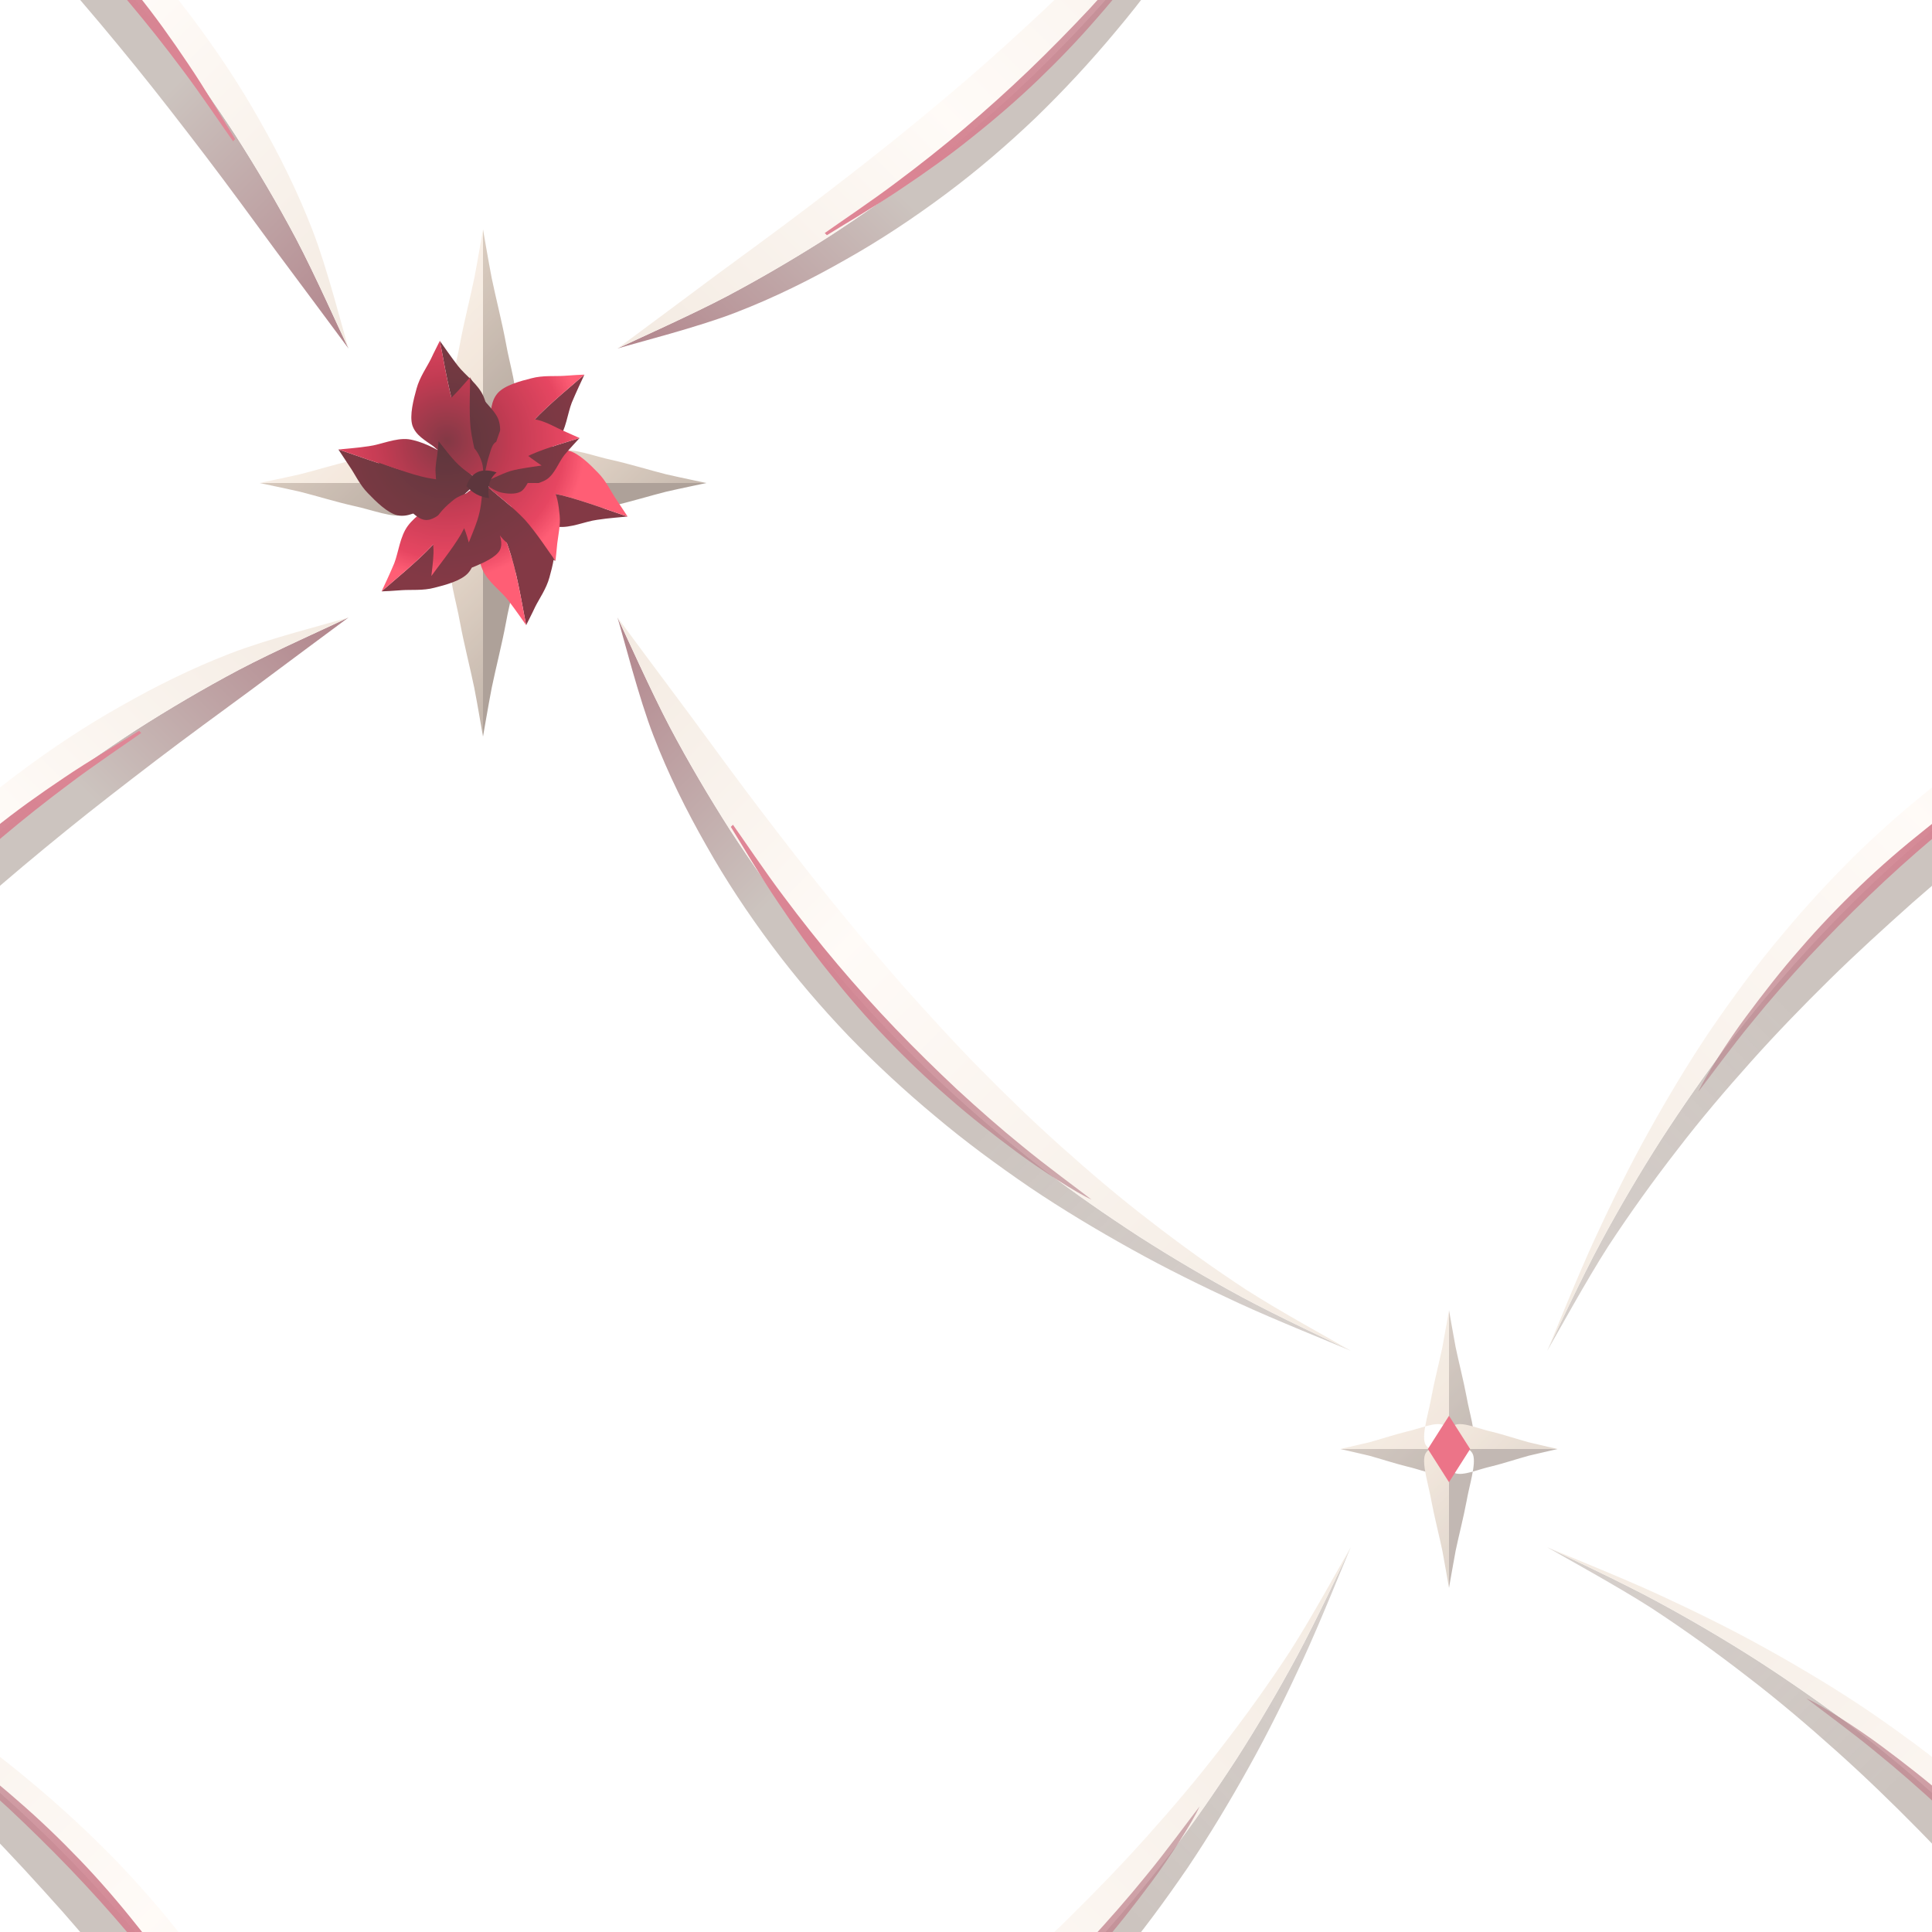
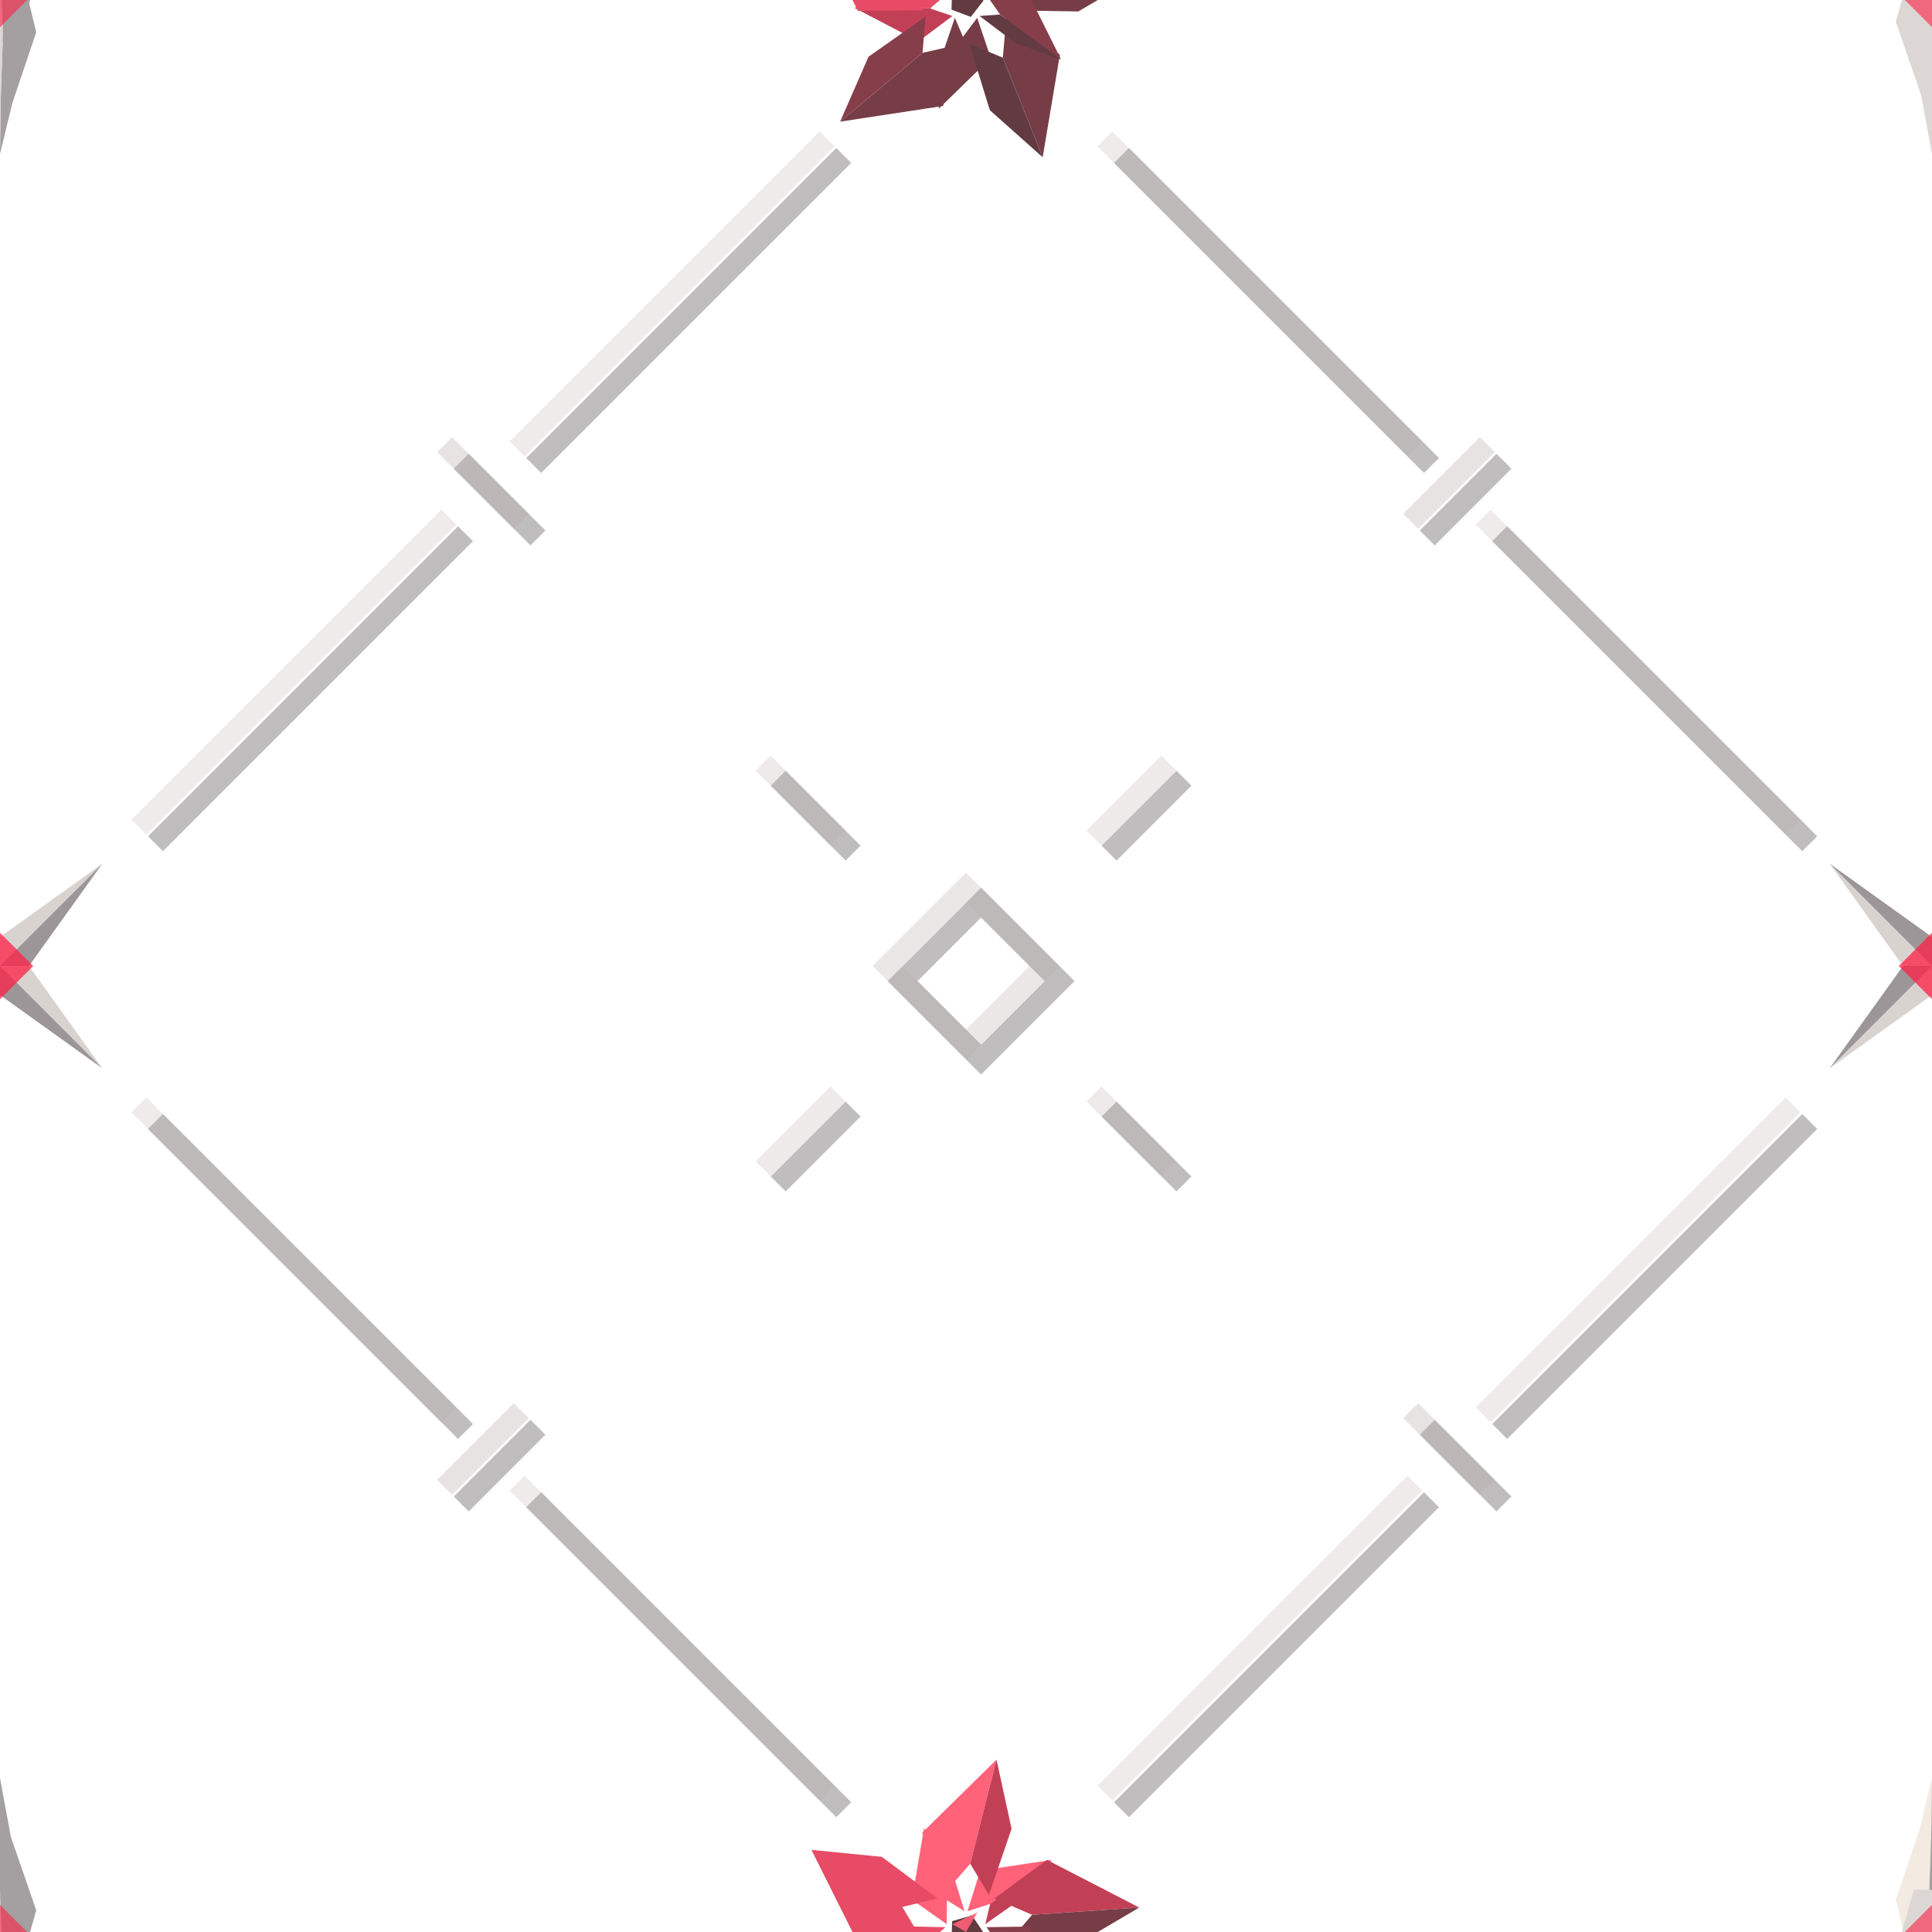
<svg xmlns="http://www.w3.org/2000/svg" viewBox="0 0 64 64" width="64" height="64">
-   <defs>
-     <path id="ruinous-pattern-a-hu" d="M6.3 0C6.97 0.1 9 0.4 10.31 0.59C11.62 0.79 12.89 0.99 14.15 1.16C15.42 1.33 16.66 1.49 17.9 1.62C19.15 1.75 20.38 1.86 21.62 1.94C22.86 2.01 24.09 2.07 25.34 2.08C26.59 2.09 27.84 2.07 29.1 2C30.36 1.93 31.63 1.83 32.91 1.66C34.18 1.5 35.47 1.29 36.77 1.02C38.06 0.74 40.01 0.17 40.65 0C40.02 0.22 38.12 0.91 36.85 1.29C35.58 1.67 34.31 2 33.03 2.28C31.76 2.55 30.49 2.78 29.22 2.95C27.94 3.11 26.67 3.23 25.39 3.29C24.12 3.35 22.84 3.36 21.56 3.31C20.29 3.26 19.01 3.15 17.73 2.99C16.46 2.83 15.18 2.61 13.91 2.34C12.64 2.06 11.36 1.73 10.09 1.34C8.83 0.95 6.93 0.22 6.3 0Z" />
-     <path id="ruinous-pattern-a-hd" d="M6.3 0C6.9 0.32 8.69 1.39 9.92 1.93C11.16 2.48 12.44 2.91 13.72 3.26C15 3.62 16.3 3.88 17.6 4.07C18.9 4.26 20.21 4.36 21.52 4.39C22.82 4.41 24.13 4.36 25.43 4.24C26.73 4.13 28.02 3.93 29.31 3.69C30.59 3.44 31.87 3.12 33.13 2.76C34.4 2.4 35.66 1.97 36.91 1.51C38.16 1.05 40.03 0.25 40.65 0C40.02 0.22 38.12 0.91 36.85 1.29C35.58 1.67 34.31 2 33.03 2.28C31.76 2.55 30.49 2.78 29.22 2.95C27.94 3.11 26.67 3.23 25.39 3.29C24.12 3.35 22.84 3.36 21.56 3.31C20.29 3.26 19.01 3.15 17.73 2.99C16.46 2.83 15.18 2.61 13.91 2.34C12.64 2.06 11.36 1.73 10.09 1.34C8.83 0.95 6.93 0.22 6.3 0Z" />
-     <path id="ruinous-pattern-a-fu" d="M13.86 2.15C14.34 2.23 15.77 2.51 16.72 2.64C17.68 2.78 18.63 2.89 19.58 2.97C20.54 3.05 21.49 3.1 22.45 3.12C23.4 3.14 24.36 3.13 25.31 3.1C26.26 3.06 27.22 3 28.17 2.9C29.13 2.81 30.56 2.59 31.04 2.53C30.56 2.72 29.13 3.03 28.17 3.17C27.22 3.31 26.26 3.43 25.31 3.49C24.36 3.56 23.4 3.58 22.45 3.56C21.49 3.54 20.54 3.47 19.58 3.36C18.63 3.26 17.68 3.1 16.72 2.91C15.77 2.73 14.34 2.36 13.86 2.25Z" />
-     <linearGradient id="ruinous-pattern-a-gl" x1="6.3" y1="0" x2="40.65" y2="0" gradientUnits="userSpaceOnUse">
-       <stop offset="0" stop-color="#e8d6c4" />
-       <stop offset="0.38" stop-color="#fff7f0" />
-       <stop offset="1" stop-color="#e8d6c4" />
-     </linearGradient>
-     <linearGradient id="ruinous-pattern-a-gd" x1="6.3" y1="0" x2="40.65" y2="0" gradientUnits="userSpaceOnUse">
-       <stop offset="0" stop-color="#640817" />
-       <stop offset="0.3" stop-color="#9a8a80" />
-       <stop offset="0.6" stop-color="#9a8a80" />
-       <stop offset="1" stop-color="#9a8a80" stop-opacity="0.8" />
-     </linearGradient>
-     <linearGradient id="ruinous-pattern-a-gf" x1="6.3" y1="0" x2="40.65" y2="0" gradientUnits="userSpaceOnUse">
-       <stop offset="0" stop-color="#e0183a" />
-       <stop offset="0.35" stop-color="#b10a27" />
-       <stop offset="0.75" stop-color="#640817" stop-opacity="0.6" />
-       <stop offset="1" stop-color="#640817" stop-opacity="0" />
-     </linearGradient>
-     <linearGradient id="ruinous-pattern-a-bn" x1="-6" y1="-6" x2="6" y2="6" gradientUnits="userSpaceOnUse">
-       <stop offset="0" stop-color="#fff7f0" />
-       <stop offset="0.5" stop-color="#e8d6c4" />
-       <stop offset="1" stop-color="#9a8a80" />
-     </linearGradient>
-     <linearGradient id="ruinous-pattern-a-bd" x1="-6" y1="-6" x2="6" y2="6" gradientUnits="userSpaceOnUse">
-       <stop offset="0" stop-color="#e8d6c4" />
-       <stop offset="0.55" stop-color="#9a8a80" />
-       <stop offset="1" stop-color="#9a8a80" />
-     </linearGradient>
-     <radialGradient id="ruinous-pattern-a-rl" cx="-1.2" cy="-1.4" r="4.6" gradientUnits="userSpaceOnUse">
-       <stop offset="0" stop-color="#640817" />
-       <stop offset="0.45" stop-color="#b10a27" />
-       <stop offset="0.85" stop-color="#e0183a" />
-       <stop offset="1" stop-color="#ff3653" />
-     </radialGradient>
-     <radialGradient id="ruinous-pattern-a-rd" cx="-1.2" cy="-1.4" r="4.6" gradientUnits="userSpaceOnUse">
-       <stop offset="0" stop-color="#34040c" />
-       <stop offset="0.5" stop-color="#4f0712" />
-       <stop offset="1" stop-color="#640817" />
-     </radialGradient>
-   </defs>
-   <g opacity="0.5">
-     <use href="#ruinous-pattern-a-hd" fill="url(#ruinous-pattern-a-gd)" transform="translate(16 16) rotate(45)" />
-     <use href="#ruinous-pattern-a-hu" fill="url(#ruinous-pattern-a-gl)" transform="translate(16 16) rotate(45)" />
-     <use href="#ruinous-pattern-a-fu" fill="url(#ruinous-pattern-a-gf)" transform="translate(16 16) rotate(45)" />
-     <use href="#ruinous-pattern-a-hu" fill="url(#ruinous-pattern-a-gd)" transform="translate(16 16) rotate(135)" />
-     <use href="#ruinous-pattern-a-hd" fill="url(#ruinous-pattern-a-gl)" transform="translate(16 16) rotate(135)" />
-     <use href="#ruinous-pattern-a-fu" fill="url(#ruinous-pattern-a-gf)" transform="translate(16 16) rotate(135)" />
-     <use href="#ruinous-pattern-a-hu" fill="url(#ruinous-pattern-a-gd)" transform="translate(80 16) rotate(135)" />
-     <use href="#ruinous-pattern-a-hd" fill="url(#ruinous-pattern-a-gl)" transform="translate(80 16) rotate(135)" />
-     <use href="#ruinous-pattern-a-fu" fill="url(#ruinous-pattern-a-gf)" transform="translate(80 16) rotate(135)" />
-     <use href="#ruinous-pattern-a-hu" fill="url(#ruinous-pattern-a-gd)" transform="translate(16 16) rotate(225)" />
-     <use href="#ruinous-pattern-a-hd" fill="url(#ruinous-pattern-a-gl)" transform="translate(16 16) rotate(225)" />
-     <use href="#ruinous-pattern-a-fu" fill="url(#ruinous-pattern-a-gf)" transform="translate(16 16) rotate(225)" />
-     <use href="#ruinous-pattern-a-hu" fill="url(#ruinous-pattern-a-gd)" transform="translate(16 80) rotate(225)" />
-     <use href="#ruinous-pattern-a-hd" fill="url(#ruinous-pattern-a-gl)" transform="translate(16 80) rotate(225)" />
-     <use href="#ruinous-pattern-a-fu" fill="url(#ruinous-pattern-a-gf)" transform="translate(16 80) rotate(225)" />
-     <use href="#ruinous-pattern-a-hu" fill="url(#ruinous-pattern-a-gd)" transform="translate(80 16) rotate(225)" />
-     <use href="#ruinous-pattern-a-hd" fill="url(#ruinous-pattern-a-gl)" transform="translate(80 16) rotate(225)" />
-     <use href="#ruinous-pattern-a-fu" fill="url(#ruinous-pattern-a-gf)" transform="translate(80 16) rotate(225)" />
-     <use href="#ruinous-pattern-a-hu" fill="url(#ruinous-pattern-a-gd)" transform="translate(80 80) rotate(225)" />
-     <use href="#ruinous-pattern-a-hd" fill="url(#ruinous-pattern-a-gl)" transform="translate(80 80) rotate(225)" />
-     <use href="#ruinous-pattern-a-fu" fill="url(#ruinous-pattern-a-gf)" transform="translate(80 80) rotate(225)" />
-     <use href="#ruinous-pattern-a-hd" fill="url(#ruinous-pattern-a-gd)" transform="translate(16 16) rotate(315)" />
-     <use href="#ruinous-pattern-a-hu" fill="url(#ruinous-pattern-a-gl)" transform="translate(16 16) rotate(315)" />
-     <use href="#ruinous-pattern-a-fu" fill="url(#ruinous-pattern-a-gf)" transform="translate(16 16) rotate(315)" />
-     <use href="#ruinous-pattern-a-hd" fill="url(#ruinous-pattern-a-gd)" transform="translate(16 80) rotate(315)" />
-     <use href="#ruinous-pattern-a-hu" fill="url(#ruinous-pattern-a-gl)" transform="translate(16 80) rotate(315)" />
-     <use href="#ruinous-pattern-a-fu" fill="url(#ruinous-pattern-a-gf)" transform="translate(16 80) rotate(315)" />
+   <path fill="none" stroke="#2a2226" stroke-width=".7" stroke-opacity=".3" d="M37.15 5.15 47.42 15.42M49.68 17.68 59.95 27.95M49.82 15.28 47.28 17.82M59.95 37.15 49.68 47.42M47.42 49.68 37.15 59.95M49.82 49.82 47.28 47.28M27.95 59.95 17.68 49.68M15.42 47.42 5.15 37.15M15.28 49.82 17.82 47.28M5.15 27.95 15.42 17.68M17.68 15.42 27.95 5.15M15.28 15.28 17.82 17.82M32.5 29.9 35.1 32.5 32.5 35.1 29.9 32.5ZM36.74 36.74 39.22 39.22M28.26 36.74 25.78 39.22M28.26 28.26 25.78 25.78M36.74 28.26 39.22 25.78" />
+   <path fill="none" stroke="#b9aeaa" stroke-width=".7" stroke-opacity=".24" d="M36.6 4.6 46.87 14.87M49.13 17.13 59.4 27.4M59.4 36.6 49.13 46.87M46.87 49.13 36.6 59.4M27.4 59.4 17.13 49.13M14.87 46.87 4.6 36.6M4.6 27.4 14.87 17.13M17.13 14.87 27.4 4.6" />
+   <path fill="none" stroke="#b9aeaa" stroke-width=".7" stroke-opacity=".34" d="M49.27 14.73 46.73 17.27M49.27 49.27 46.73 46.73M14.73 49.27 17.27 46.73M14.73 14.73 17.27 17.27" />
+   <path fill="none" stroke="#b9aeaa" stroke-width=".7" stroke-opacity=".3" d="M32 29.4 34.6 32 32 34.6 29.4 32Z" />
+   <path fill="none" stroke="#b9aeaa" stroke-width=".7" stroke-opacity=".26" d="M36.24 36.24 38.72 38.72M27.76 36.24 25.28 38.72M27.76 27.76 25.28 25.28M36.24 27.76 38.72 25.28" />
+   <g opacity=".78">
+     <path fill="#ff3653" d="M31.24 -1.23 30.55 -3.29 33.01 -5.71 32.14 -2.26ZM31.24 62.77 30.55 60.71 33.01 58.29 32.14 61.74ZM32.05 -.69 32.47 -2.03 34.84 -2.39 32.8 -.93ZM32.05 63.31 32.47 61.97 34.84 61.61 32.8 63.07ZM31.36 -.26 30.21 -1.07 30.61 -3.44 31.37 -1.05ZM31.36 63.74 30.21 62.93 30.61 60.56 31.37 62.95ZM31.37 -1.05 30.61 -3.44 31.51 -2.12 31.95 -.69ZM31.37 62.95 30.61 60.56 31.51 61.88 31.95 63.31Z" />
+     <path fill="#b10a27" d="M32.14 -2.26 33.01 -5.71 33.51 -3.42 32.76 -1.23ZM32.14 61.74 33.01 58.29 33.51 60.58 32.76 62.77ZM32.94 -1.11 34.68 -2.39 37.74 -.81 34.19 -.57ZM32.94 62.89 34.68 61.61 37.74 63.19 34.19 63.43ZM32.8 -.93 34.84 -2.39 33.86 -1.12 32.64 -.26ZM32.8 63.07 34.84 61.61 33.86 62.88 32.64 63.74ZM31.55 .53 30.43 1.37 28.3 .26 30.81 .28ZM31.55 64.53 30.43 65.37 28.3 64.26 30.81 64.28Z" />
+     <path fill="#4f0712" d="M34.19 -.57 37.74 -.81 35.72 .38 33.41 .34ZM34.19 63.43 37.74 63.19 35.72 64.38 33.41 64.34ZM33.34 .55 35.11 1.81 34.54 5.21 33.22 1.91ZM33.34 64.55 35.11 65.81 34.54 69.21 33.22 65.91ZM31.89 1.45 31.24 3.51 27.83 4.03 30.56 1.75ZM31.89 65.45 31.24 67.51 27.83 68.03 30.56 65.75ZM32.37 .59 32.82 1.92 31.1 3.6 31.9 1.22ZM32.37 64.59 32.82 65.92 31.1 67.6 31.9 65.22ZM31.9 1.22 31.1 3.6 31.15 2 31.63 .59ZM31.9 65.22 31.1 67.6 31.15 66 31.63 64.59Z" />
+     <path fill="#34040c" d="M33.22 1.91 34.54 5.21 32.79 3.65 32.11 1.45ZM33.22 65.91 34.54 69.21 32.79 67.65 32.11 65.45ZM33.13 .48 35.15 1.97 33.64 1.43 32.45 .53ZM33.13 64.48 35.15 65.97 33.64 65.43 32.45 64.53ZM32.2 -.55 32.58 .02 32.16 .56 31.52 .32 31.54 -.36ZM32.2 63.45 32.58 64.02 32.16 64.56 31.52 64.32 31.54 63.64Z" />
+     <path fill="#640817" d="M30.56 1.75 27.83 4.03 28.77 1.88 30.66 .55ZM30.56 65.75 27.83 68.03 28.77 65.88 30.66 64.55ZM32.68 -.16 34.08 -.18 35.15 1.97 33.13 .48ZM32.68 63.84 34.08 63.82 35.15 65.97 33.13 64.48Z" />
+     <path fill="#e0183a" d="M30.59 .34 28.42 .36 26.88 -2.72 29.89 -.83ZM30.59 64.34 28.42 64.36 26.88 61.28 29.89 63.17ZM29.89 -.83 26.88 -2.72 29.21 -2.49 31.06 -1.11ZM29.89 63.17 26.88 61.28 29.21 61.51 31.06 62.89ZM30.81 .28 28.3 .26 29.84 -.19 31.32 -.16ZM30.81 64.28 28.3 64.26 29.84 63.81 31.32 63.84Z" />
+     <path fill="#ff3653" fill-opacity=".9" d="M31.55 -.26 32.38 -.65 32 0ZM31.55 63.74 32.38 63.35 32 64Z" />
  </g>
-   <g opacity="0.8">
-     <g transform="translate(16 16)">
-       <path fill="url(#ruinous-pattern-a-bd)" d="M0-2.2C0.18-2.27 0.92-2.19 1.05-2.6C1.18-3.01 0.88-3.93 0.76-4.63C0.63-5.33 0.42-6.15 0.29-6.78C0.17-7.4 0.05-8.13 0-8.4C0-7.88 0-6.33 0-5.3C0-4.27 0-2.72 0-2.2ZM2.2 0C2.27 0.18 2.25 0.92 2.6 1.05C2.95 1.18 3.7 0.88 4.28 0.76C4.86 0.63 5.54 0.42 6.06 0.29C6.58 0.17 7.18 0.05 7.4 0C6.97 0 5.67 0 4.8 0C3.93 0 2.63 0 2.2 0ZM0 2.2C0.18 2.27 0.92 2.19 1.05 2.6C1.18 3.01 0.88 3.93 0.76 4.63C0.63 5.33 0.42 6.15 0.29 6.78C0.17 7.4 0.05 8.13 0 8.4C0 7.88 0 6.33 0 5.3C0 4.27 0 2.72 0 2.2ZM-2.2 0C-2.27 0.18-2.25 0.92-2.6 1.05C-2.95 1.18-3.7 0.88-4.28 0.76C-4.86 0.63-5.54 0.42-6.06 0.29C-6.58 0.17-7.18 0.05-7.4 0C-6.97 0-5.67 0-4.8 0C-3.93 0-2.63 0-2.2 0Z" />
-       <path fill="url(#ruinous-pattern-a-bn)" d="M0-2.2C-0.17-2.27-0.92-2.19-1.05-2.6C-1.18-3.01-0.88-3.93-0.76-4.63C-0.63-5.33-0.42-6.15-0.29-6.78C-0.17-7.4-0.05-8.13 0-8.4C0-7.88 0-6.33 0-5.3C0-4.27 0-2.72 0-2.2ZM2.2 0C2.27-0.17 2.25-0.92 2.6-1.05C2.95-1.18 3.7-0.88 4.28-0.76C4.86-0.63 5.54-0.42 6.06-0.29C6.58-0.17 7.18-0.05 7.4 0C6.97 0 5.67 0 4.8 0C3.93 0 2.63 0 2.2 0ZM0 2.2C-0.17 2.27-0.92 2.19-1.05 2.6C-1.18 3.01-0.88 3.93-0.76 4.63C-0.63 5.33-0.42 6.15-0.29 6.78C-0.17 7.4-0.05 8.13 0 8.4C0 7.88 0 6.33 0 5.3C0 4.27 0 2.72 0 2.2ZM-2.2 0C-2.27-0.17-2.25-0.92-2.6-1.05C-2.95-1.18-3.7-0.88-4.28-0.76C-4.86-0.63-5.54-0.42-6.06-0.29C-6.58-0.17-7.18-0.05-7.4 0C-6.97 0-5.67 0-4.8 0C-3.93 0-2.63 0-2.2 0Z" />
-       <path fill="url(#ruinous-pattern-a-rd)" d="M0.4 0.06C0.77 0.12 1.89 0.24 2.62 0.41C3.35 0.59 4.43 1 4.79 1.11C4.62 1.13 4.16 1.16 3.78 1.22C3.39 1.27 2.9 1.5 2.47 1.45C2.04 1.39 1.53 1.13 1.19 0.9C0.84 0.67 0.53 0.2 0.4 0.06ZM0.15 0.37C0.39 0.5 1.2 0.9 1.56 1.16C1.93 1.42 2.23 1.58 2.34 1.91C2.44 2.24 2.3 2.77 2.2 3.13C2.1 3.5 1.86 3.84 1.73 4.1C1.61 4.36 1.48 4.6 1.43 4.71C1.35 4.33 1.17 3.2 0.95 2.47C0.74 1.75 0.28 0.72 0.15 0.37ZM-0.25 0.32C-0.24 0.58-0.18 1.49-0.22 1.93C-0.26 2.38-0.26 2.72-0.49 2.98C-0.72 3.24-1.25 3.38-1.61 3.47C-1.98 3.57-2.39 3.53-2.68 3.55C-2.97 3.57-3.25 3.59-3.36 3.59C-3.08 3.34-2.18 2.61-1.67 2.06C-1.15 1.52-0.48 0.61-0.25 0.32ZM-0.4-0.06C-0.63 0.08-1.38 0.59-1.79 0.77C-2.19 0.96-2.49 1.14-2.83 1.07C-3.16 1-3.55 0.61-3.81 0.34C-4.08 0.07-4.25-0.31-4.42-0.55C-4.58-0.79-4.73-1.02-4.79-1.11C-4.43-1-3.35-0.59-2.62-0.41C-1.89-0.24-0.77-0.12-0.4-0.06ZM-0.15-0.37C-0.28-0.72-0.74-1.75-0.95-2.47C-1.17-3.2-1.35-4.33-1.43-4.71C-1.33-4.57-1.07-4.19-0.83-3.88C-0.59-3.57-0.15-3.27 0.02-2.86C0.19-2.46 0.21-1.89 0.19-1.48C0.16-1.06-0.09-0.56-0.15-0.37ZM0.25-0.32C0.48-0.61 1.15-1.52 1.67-2.06C2.18-2.61 3.08-3.34 3.36-3.59C3.29-3.44 3.09-3.02 2.94-2.66C2.8-2.3 2.75-1.77 2.49-1.42C2.23-1.07 1.75-0.76 1.37-0.58C1-0.39 0.43-0.36 0.25-0.32Z" />
-       <path fill="url(#ruinous-pattern-a-rl)" d="M0.4 0.06C0.63-0.08 1.38-0.59 1.79-0.77C2.19-0.96 2.49-1.14 2.83-1.07C3.16-1 3.55-0.61 3.81-0.34C4.08-0.07 4.25 0.31 4.42 0.55C4.58 0.79 4.73 1.02 4.79 1.11C4.43 1 3.35 0.59 2.62 0.41C1.89 0.24 0.77 0.12 0.4 0.06ZM0.15 0.37C0.28 0.72 0.74 1.75 0.95 2.47C1.17 3.2 1.35 4.33 1.43 4.71C1.33 4.57 1.07 4.19 0.83 3.88C0.59 3.57 0.15 3.27-0.02 2.86C-0.19 2.46-0.21 1.89-0.19 1.48C-0.16 1.06 0.09 0.56 0.15 0.37ZM-0.25 0.32C-0.48 0.61-1.15 1.52-1.67 2.06C-2.18 2.61-3.08 3.34-3.36 3.59C-3.29 3.44-3.09 3.02-2.94 2.66C-2.8 2.3-2.75 1.77-2.49 1.42C-2.23 1.07-1.75 0.76-1.37 0.58C-1 0.39-0.43 0.36-0.25 0.32ZM-0.4-0.06C-0.77-0.12-1.89-0.24-2.62-0.41C-3.35-0.59-4.43-1-4.79-1.11C-4.62-1.13-4.16-1.16-3.78-1.22C-3.39-1.27-2.9-1.5-2.47-1.45C-2.04-1.39-1.53-1.13-1.19-0.9C-0.84-0.67-0.53-0.2-0.4-0.06ZM-0.15-0.37C-0.39-0.5-1.2-0.9-1.56-1.16C-1.93-1.42-2.23-1.58-2.34-1.91C-2.44-2.24-2.3-2.77-2.2-3.13C-2.1-3.5-1.86-3.84-1.73-4.1C-1.61-4.36-1.48-4.6-1.43-4.71C-1.35-4.33-1.17-3.2-0.95-2.47C-0.74-1.75-0.28-0.72-0.15-0.37ZM0.25-0.32C0.24-0.58 0.18-1.49 0.22-1.93C0.26-2.38 0.26-2.72 0.49-2.98C0.72-3.24 1.25-3.38 1.61-3.47C1.98-3.57 2.39-3.53 2.68-3.55C2.97-3.57 3.25-3.59 3.36-3.59C3.08-3.34 2.18-2.61 1.67-2.06C1.15-1.52 0.48-0.61 0.25-0.32Z" />
-       <path fill="url(#ruinous-pattern-a-rd)" d="M0.15 0.13C0.36 0.31 1.01 0.81 1.39 1.22C1.76 1.63 2.23 2.35 2.4 2.58C2.29 2.53 1.98 2.38 1.71 2.28C1.44 2.17 1.01 2.17 0.77 1.96C0.52 1.76 0.33 1.38 0.22 1.07C0.12 0.76 0.17 0.29 0.15 0.13ZM-0.07 0.19C0.01 0.39 0.35 1.06 0.46 1.4C0.56 1.74 0.67 1.99 0.56 2.22C0.44 2.45 0.04 2.63-0.24 2.75C-0.52 2.88-0.89 2.9-1.14 2.96C-1.38 3.01-1.62 3.06-1.71 3.08C-1.55 2.85-1.01 2.18-0.73 1.7C-0.46 1.22-0.18 0.44-0.07 0.19ZM-0.2-0.01C-0.36 0.13-0.9 0.66-1.19 0.86C-1.48 1.07-1.69 1.26-1.94 1.22C-2.19 1.18-2.49 0.85-2.69 0.62C-2.9 0.39-3.04 0.05-3.17-0.17C-3.29-0.38-3.41-0.59-3.46-0.68C-3.19-0.59-2.39-0.28-1.84-0.17C-1.3-0.06-0.47-0.04-0.2-0.01ZM-0.05-0.19C-0.11-0.46-0.34-1.25-0.41-1.81C-0.47-2.36-0.42-3.22-0.43-3.5C-0.36-3.39-0.21-3.09-0.04-2.85C0.12-2.6 0.45-2.35 0.53-2.04C0.62-1.73 0.54-1.31 0.45-1C0.35-0.69 0.03-0.33-0.05-0.19ZM0.17-0.11C0.41-0.25 1.09-0.71 1.59-0.94C2.1-1.17 2.93-1.4 3.2-1.49C3.11-1.39 2.88-1.15 2.69-0.92C2.51-0.69 2.37-0.29 2.11-0.12C1.84 0.05 1.41 0.11 1.09 0.12C0.76 0.12 0.32-0.07 0.17-0.11Z" />
-       <path fill="url(#ruinous-pattern-a-rl)" d="M0.15 0.13C0.37 0.11 1.11-0.01 1.47 0C1.82 0 2.11-0.02 2.28 0.15C2.46 0.33 2.51 0.77 2.54 1.08C2.57 1.38 2.49 1.75 2.46 2C2.44 2.25 2.41 2.48 2.4 2.58C2.23 2.35 1.76 1.63 1.39 1.22C1.01 0.81 0.36 0.31 0.15 0.13ZM-0.07 0.19C-0.18 0.44-0.46 1.22-0.73 1.7C-1.01 2.18-1.55 2.85-1.71 3.08C-1.7 2.96-1.65 2.62-1.64 2.33C-1.62 2.04-1.75 1.63-1.63 1.34C-1.52 1.04-1.21 0.74-0.95 0.54C-0.69 0.35-0.22 0.25-0.07 0.19ZM-0.2-0.01C-0.47-0.04-1.3-0.06-1.84-0.17C-2.39-0.28-3.19-0.59-3.46-0.68C-3.34-0.7-3-0.76-2.72-0.84C-2.44-0.91-2.09-1.16-1.77-1.14C-1.46-1.12-1.07-0.92-0.81-0.73C-0.55-0.55-0.3-0.13-0.2-0.01ZM-0.05-0.19C-0.24-0.31-0.9-0.65-1.19-0.86C-1.47-1.07-1.72-1.22-1.76-1.47C-1.8-1.72-1.58-2.1-1.43-2.37C-1.27-2.63-0.99-2.87-0.82-3.06C-0.65-3.25-0.49-3.43-0.43-3.5C-0.42-3.22-0.47-2.36-0.41-1.81C-0.34-1.25-0.11-0.46-0.05-0.19ZM0.17-0.11C0.22-0.32 0.34-1.06 0.45-1.4C0.57-1.73 0.63-2.01 0.85-2.13C1.08-2.24 1.51-2.15 1.81-2.09C2.11-2.02 2.43-1.83 2.66-1.73C2.89-1.63 3.11-1.53 3.2-1.49C2.93-1.4 2.1-1.17 1.59-0.94C1.09-0.71 0.41-0.25 0.17-0.11Z" />
-       <path fill="url(#ruinous-pattern-a-rd)" d="M0 0C0.11 0.1 0.52 0.44 0.68 0.62C0.84 0.8 0.99 0.94 0.96 1.09C0.93 1.24 0.67 1.41 0.5 1.53C0.32 1.65 0.07 1.73-0.09 1.8C-0.26 1.87-0.41 1.94-0.47 1.97C-0.41 1.8-0.19 1.32-0.12 0.99C-0.04 0.67-0.02 0.17 0 0ZM0 0C-0.15 0.05-0.64 0.23-0.88 0.28C-1.12 0.33-1.31 0.39-1.42 0.29C-1.54 0.18-1.56-0.12-1.57-0.33C-1.59-0.54-1.53-0.8-1.51-0.98C-1.49-1.16-1.48-1.32-1.47-1.39C-1.36-1.26-1.05-0.83-0.8-0.6C-0.56-0.37-0.13-0.1 0 0ZM0 0C0.15-0.07 0.6-0.3 0.92-0.4C1.24-0.49 1.77-0.55 1.94-0.58C1.88-0.52 1.74-0.36 1.62-0.22C1.5-0.07 1.41 0.2 1.24 0.29C1.07 0.38 0.79 0.36 0.58 0.31C0.38 0.26 0.1 0.05 0 0Z" />
-       <path fill="url(#ruinous-pattern-a-rl)" d="M0 0C-0.02 0.17-0.04 0.67-0.12 0.99C-0.19 1.32-0.41 1.8-0.47 1.97C-0.49 1.89-0.55 1.68-0.62 1.51C-0.69 1.34-0.88 1.12-0.87 0.93C-0.86 0.73-0.7 0.51-0.56 0.35C-0.41 0.2-0.09 0.06 0 0ZM0 0C-0.13-0.1-0.56-0.37-0.8-0.6C-1.05-0.83-1.36-1.26-1.47-1.39C-1.39-1.37-1.18-1.32-1-1.29C-0.82-1.26-0.53-1.32-0.37-1.22C-0.21-1.11-0.09-0.86-0.03-0.66C0.03-0.46 0-0.11 0 0ZM0 0C0.03-0.15 0.12-0.67 0.2-0.9C0.27-1.13 0.32-1.33 0.46-1.37C0.61-1.42 0.88-1.29 1.08-1.2C1.27-1.1 1.46-0.92 1.6-0.82C1.75-0.71 1.88-0.62 1.94-0.58C1.77-0.55 1.24-0.49 0.92-0.4C0.6-0.3 0.15-0.07 0 0Z" />
-       <path fill="#34040c" d="M-0.55 0.1Q-0.3-0.6 0.45-0.35Q0.1-0.05 0.2 0.5Q-0.25 0.45-0.55 0.1Z" />
-     </g>
-     <g transform="translate(48 48)" opacity="0.75">
-       <path fill="url(#ruinous-pattern-a-bd)" d="M0 0.2C0.13 0.13 0.7 0.12 0.8-0.2C0.9-0.52 0.67-1.21 0.58-1.74C0.48-2.27 0.32-2.89 0.22-3.37C0.13-3.84 0.04-4.39 0-4.6C0-4.2 0-3 0-2.2C0-1.4 0-0.2 0 0.2ZM-0.2 0C-0.13 0.13-0.06 0.7 0.2 0.8C0.47 0.9 0.98 0.67 1.39 0.58C1.8 0.48 2.28 0.32 2.65 0.22C3.02 0.13 3.44 0.04 3.6 0C3.28 0 2.33 0 1.7 0C1.07 0 0.12 0-0.2 0ZM0-0.2C0.13-0.13 0.7-0.12 0.8 0.2C0.9 0.52 0.67 1.21 0.58 1.74C0.48 2.27 0.32 2.89 0.22 3.37C0.13 3.84 0.04 4.39 0 4.6C0 4.2 0 3 0 2.2C0 1.4 0 0.2 0-0.2ZM0.2 0C0.13 0.13 0.07 0.7-0.2 0.8C-0.46 0.9-0.98 0.67-1.39 0.58C-1.8 0.48-2.28 0.32-2.65 0.22C-3.02 0.13-3.44 0.04-3.6 0C-3.28 0-2.33 0-1.7 0C-1.07 0-0.12 0 0.2 0Z" />
-       <path fill="url(#ruinous-pattern-a-bn)" d="M0 0.2C-0.13 0.13-0.7 0.12-0.8-0.2C-0.9-0.52-0.67-1.21-0.58-1.74C-0.48-2.27-0.32-2.89-0.22-3.37C-0.13-3.84-0.04-4.39 0-4.6C0-4.2 0-3 0-2.2C0-1.4 0-0.2 0 0.2ZM-0.2 0C-0.13-0.13-0.06-0.7 0.2-0.8C0.47-0.9 0.98-0.67 1.39-0.58C1.8-0.48 2.28-0.32 2.65-0.22C3.02-0.13 3.44-0.04 3.6 0C3.28 0 2.33 0 1.7 0C1.07 0 0.12 0-0.2 0ZM0-0.2C-0.13-0.13-0.7-0.12-0.8 0.2C-0.9 0.52-0.67 1.21-0.58 1.74C-0.48 2.27-0.32 2.89-0.22 3.37C-0.13 3.84-0.04 4.39 0 4.6C0 4.2 0 3 0 2.2C0 1.4 0 0.2 0-0.2ZM0.2 0C0.13-0.13 0.06-0.7-0.2-0.8C-0.47-0.9-0.98-0.67-1.39-0.58C-1.8-0.48-2.28-0.32-2.65-0.22C-3.02-0.13-3.44-0.04-3.6 0C-3.28 0-2.33 0-1.7 0C-1.07 0-0.12 0 0.2 0Z" />
-       <path fill="#e0183a" d="M0-1.1L0.7 0 0 1.1-0.7 0Z" />
-     </g>
+   <g opacity=".55">
+     <path fill="#b9aeaa" d="M0 32 .96 32 3.39 35.39ZM64 32 64.96 32 67.39 35.39ZM0 32 0 32.96 -3.39 35.39ZM64 32 64 32.96 60.61 35.39ZM0 32 -.96 32 -3.39 28.61ZM64 32 63.04 32 60.61 28.61ZM0 32 0 31.04 3.39 28.61ZM64 32 64 31.04 67.39 28.61Z" />
+     <path fill="#4a3f44" d="M0 32 3.39 35.39 0 32.96ZM64 32 67.39 35.39 64 32.96ZM0 32 -3.39 35.39 -.96 32ZM64 32 60.61 35.39 63.04 32ZM0 32 -3.39 28.61 0 31.04ZM64 32 60.61 28.61 64 31.04ZM0 32 3.39 28.61 .96 32ZM64 32 67.39 28.61 64.96 32Z" />
+   </g>
+   <g opacity=".75">
+     <path fill="#ff1f45" d="M0 30.9 1.1 32 0 33.1 -1.1 32ZM64 30.9 65.1 32 64 33.1 62.9 32Z" />
+   </g>
+   <g opacity=".5">
+     <path fill="#e8d6c4" d="M-.6 1.4 -1.2 -1.07 -.41 -3.41 0 -5.1 -.02 -3.41 -.1 -1.07 0 1.4ZM-.6 65.4 -1.2 62.93 -.41 60.59 0 58.9 -.02 60.59 -.1 62.93 0 65.4ZM63.4 1.4 62.8 -1.07 63.59 -3.41 64 -5.1 63.98 -3.41 63.9 -1.07 64 1.4ZM63.4 65.4 62.8 62.93 63.59 60.59 64 58.9 63.98 60.59 63.9 62.93 64 65.4Z" />
+     <path fill="#4a3f44" d="M0 1.4 -.1 -1.07 -.02 -3.41 0 -5.1 .36 -3.15 1.2 -.72 .6 1.4ZM0 65.4 -.1 62.93 -.02 60.59 0 58.9 .36 60.85 1.2 63.28 .6 65.4ZM64 1.4 63.9 -1.07 63.98 -3.41 64 -5.1 64.36 -3.15 65.2 -.72 64.6 1.4ZM64 65.4 63.9 62.93 63.98 60.59 64 58.9 64.36 60.85 65.2 63.28 64.6 65.4ZM.6 -1.4 1.2 1.07 .41 3.41 0 5.1 .02 3.41 .1 1.07 0 -1.4ZM.6 62.6 1.2 65.07 .41 67.41 0 69.1 .02 67.41 .1 65.07 0 62.6ZM64.6 -1.4 65.2 1.07 64.41 3.41 64 5.1 64.02 3.41 64.1 1.07 64 -1.4ZM64.6 62.6 65.2 65.07 64.41 67.41 64 69.1 64.02 67.41 64.1 65.07 64 62.6Z" />
+     <path fill="#b9aeaa" d="M0 -1.4 .1 1.07 .02 3.41 0 5.1 -.36 3.15 -1.2 .72 -.6 -1.4ZM0 62.6 .1 65.07 .02 67.41 0 69.1 -.36 67.15 -1.2 64.72 -.6 62.6ZM64 -1.4 64.1 1.07 64.02 3.41 64 5.1 63.64 3.15 62.8 .72 63.4 -1.4ZM64 62.6 64.1 65.07 64.02 67.41 64 69.1 63.64 67.15 62.8 64.72 63.4 62.6Z" />
+   </g>
+   <g opacity=".6">
+     <path fill="#ff1f45" d="M0 -.9 .9 0 0 .9 -.9 0ZM0 63.1 .9 64 0 64.9 -.9 64ZM64 -.9 64.9 0 64 .9 63.1 0ZM64 63.1 64.9 64 64 64.9 63.1 64Z" />
  </g>
</svg>
